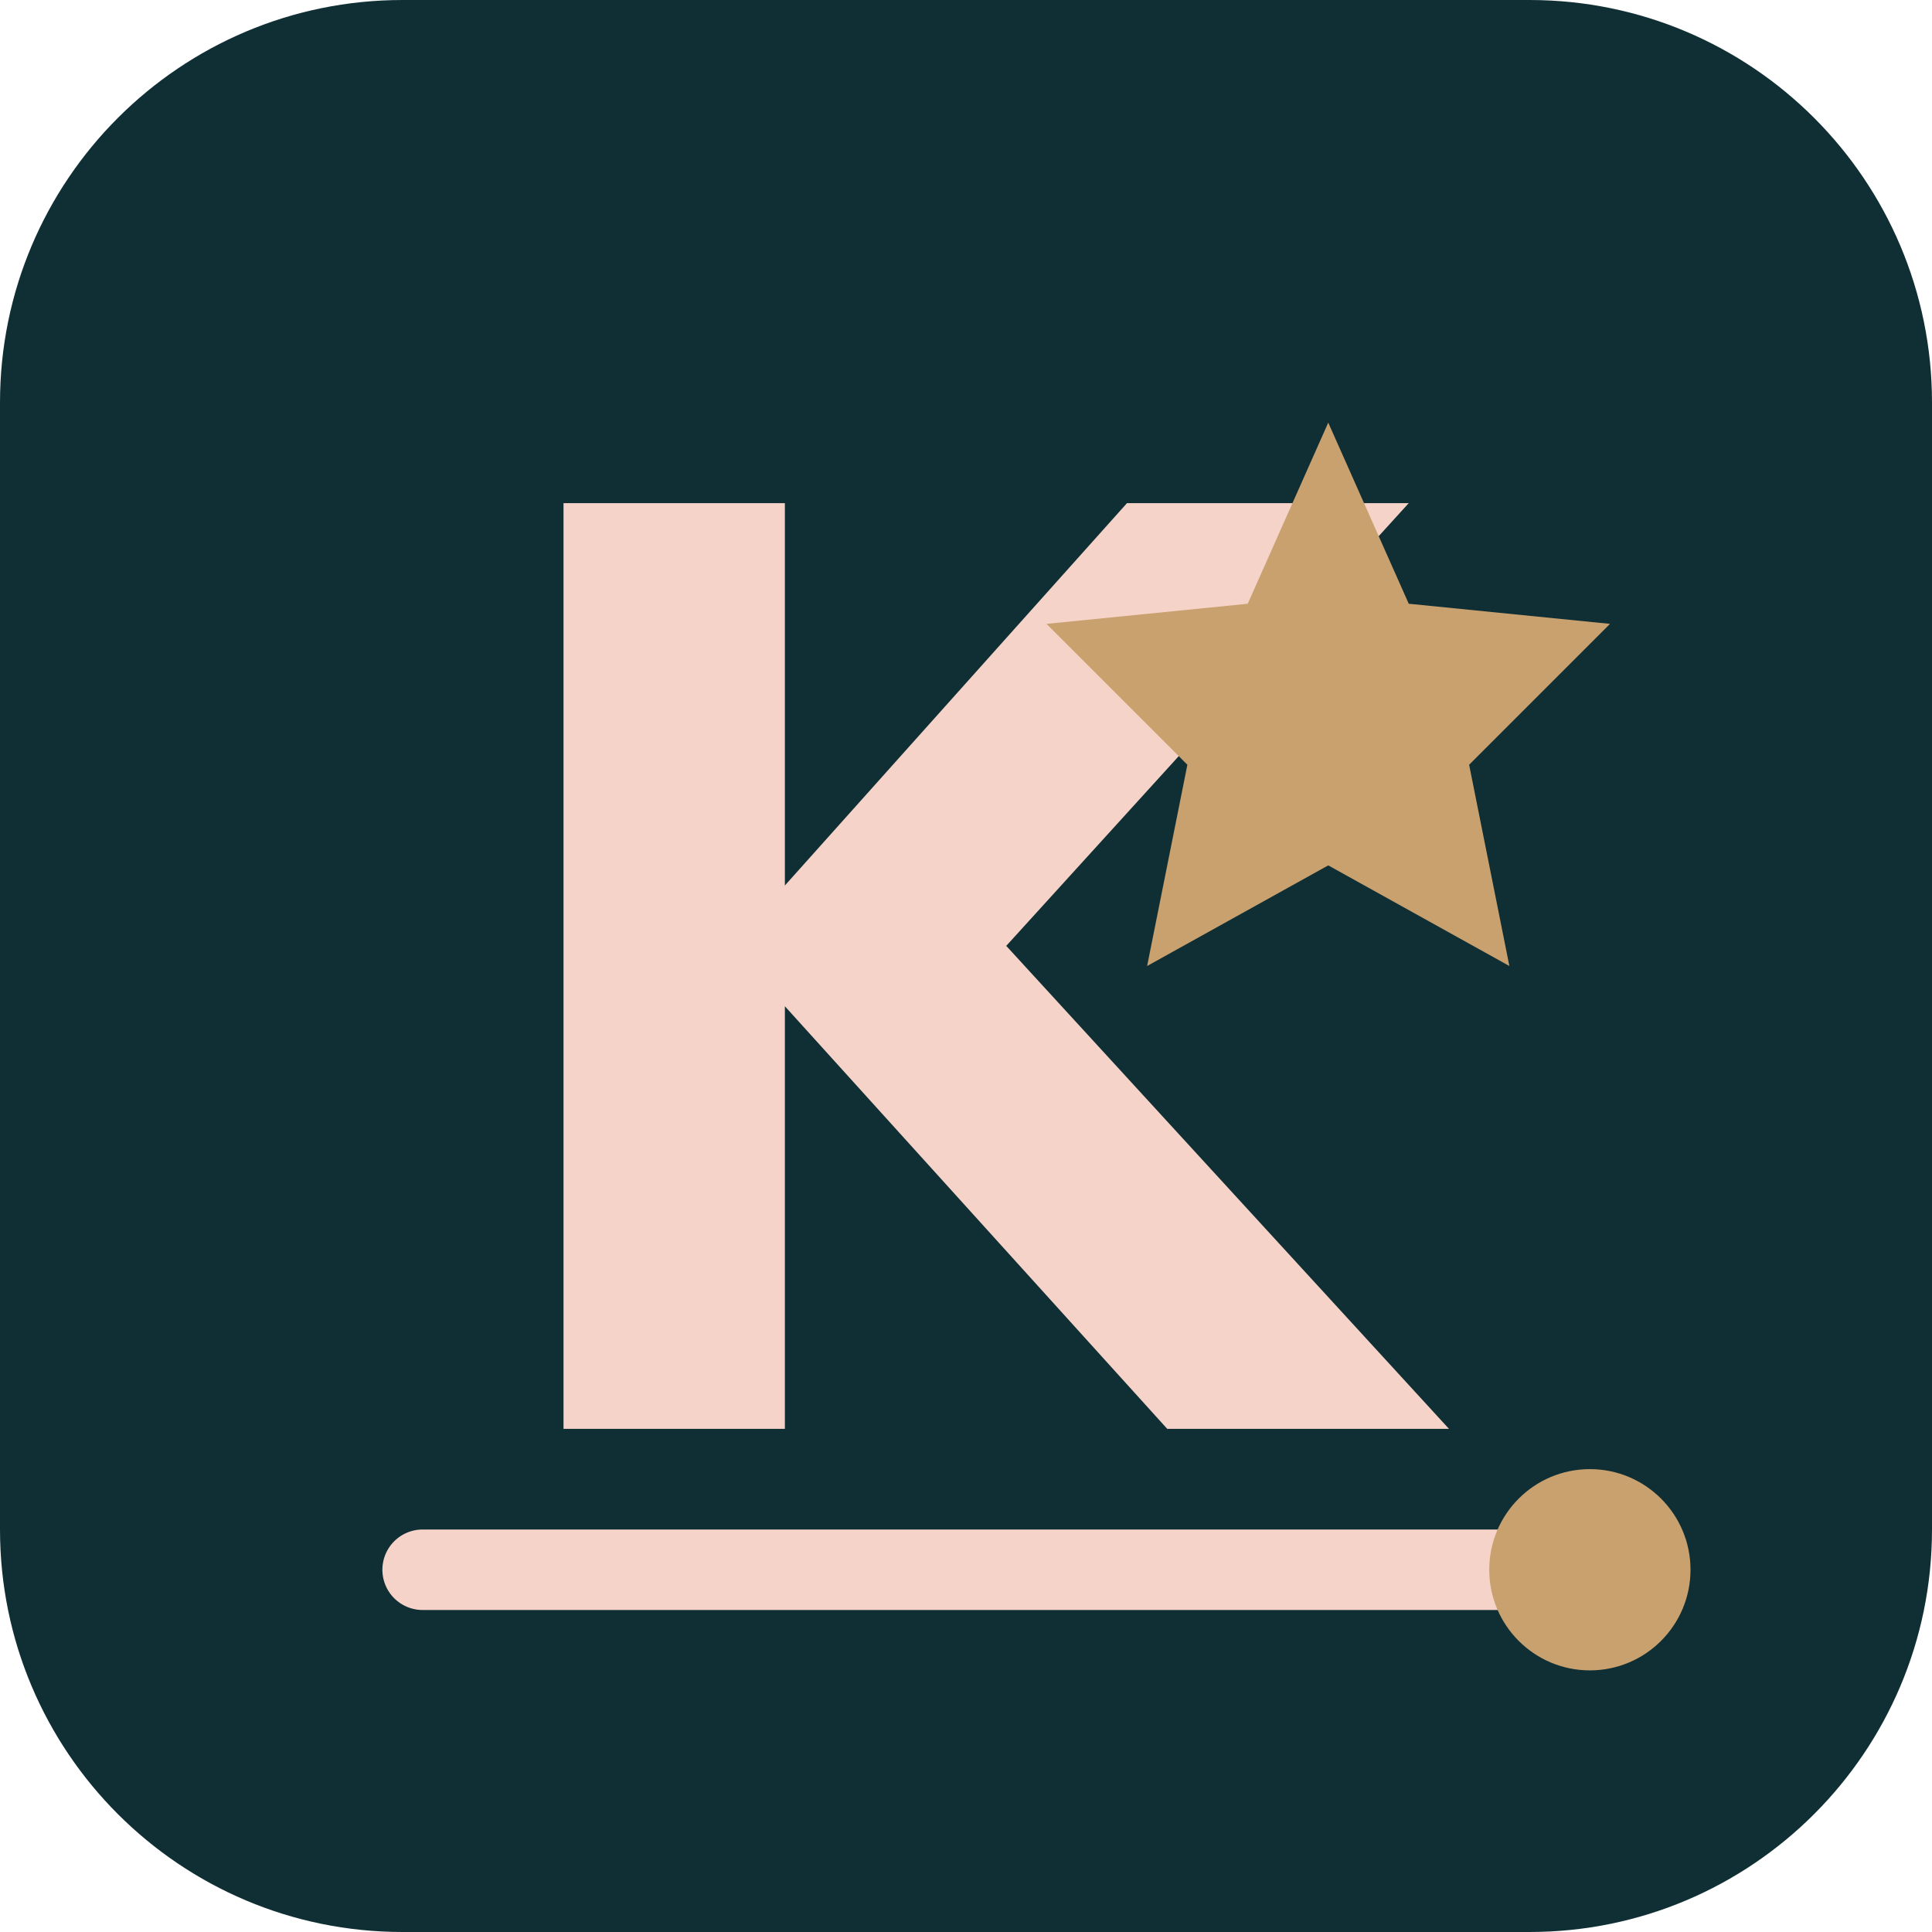
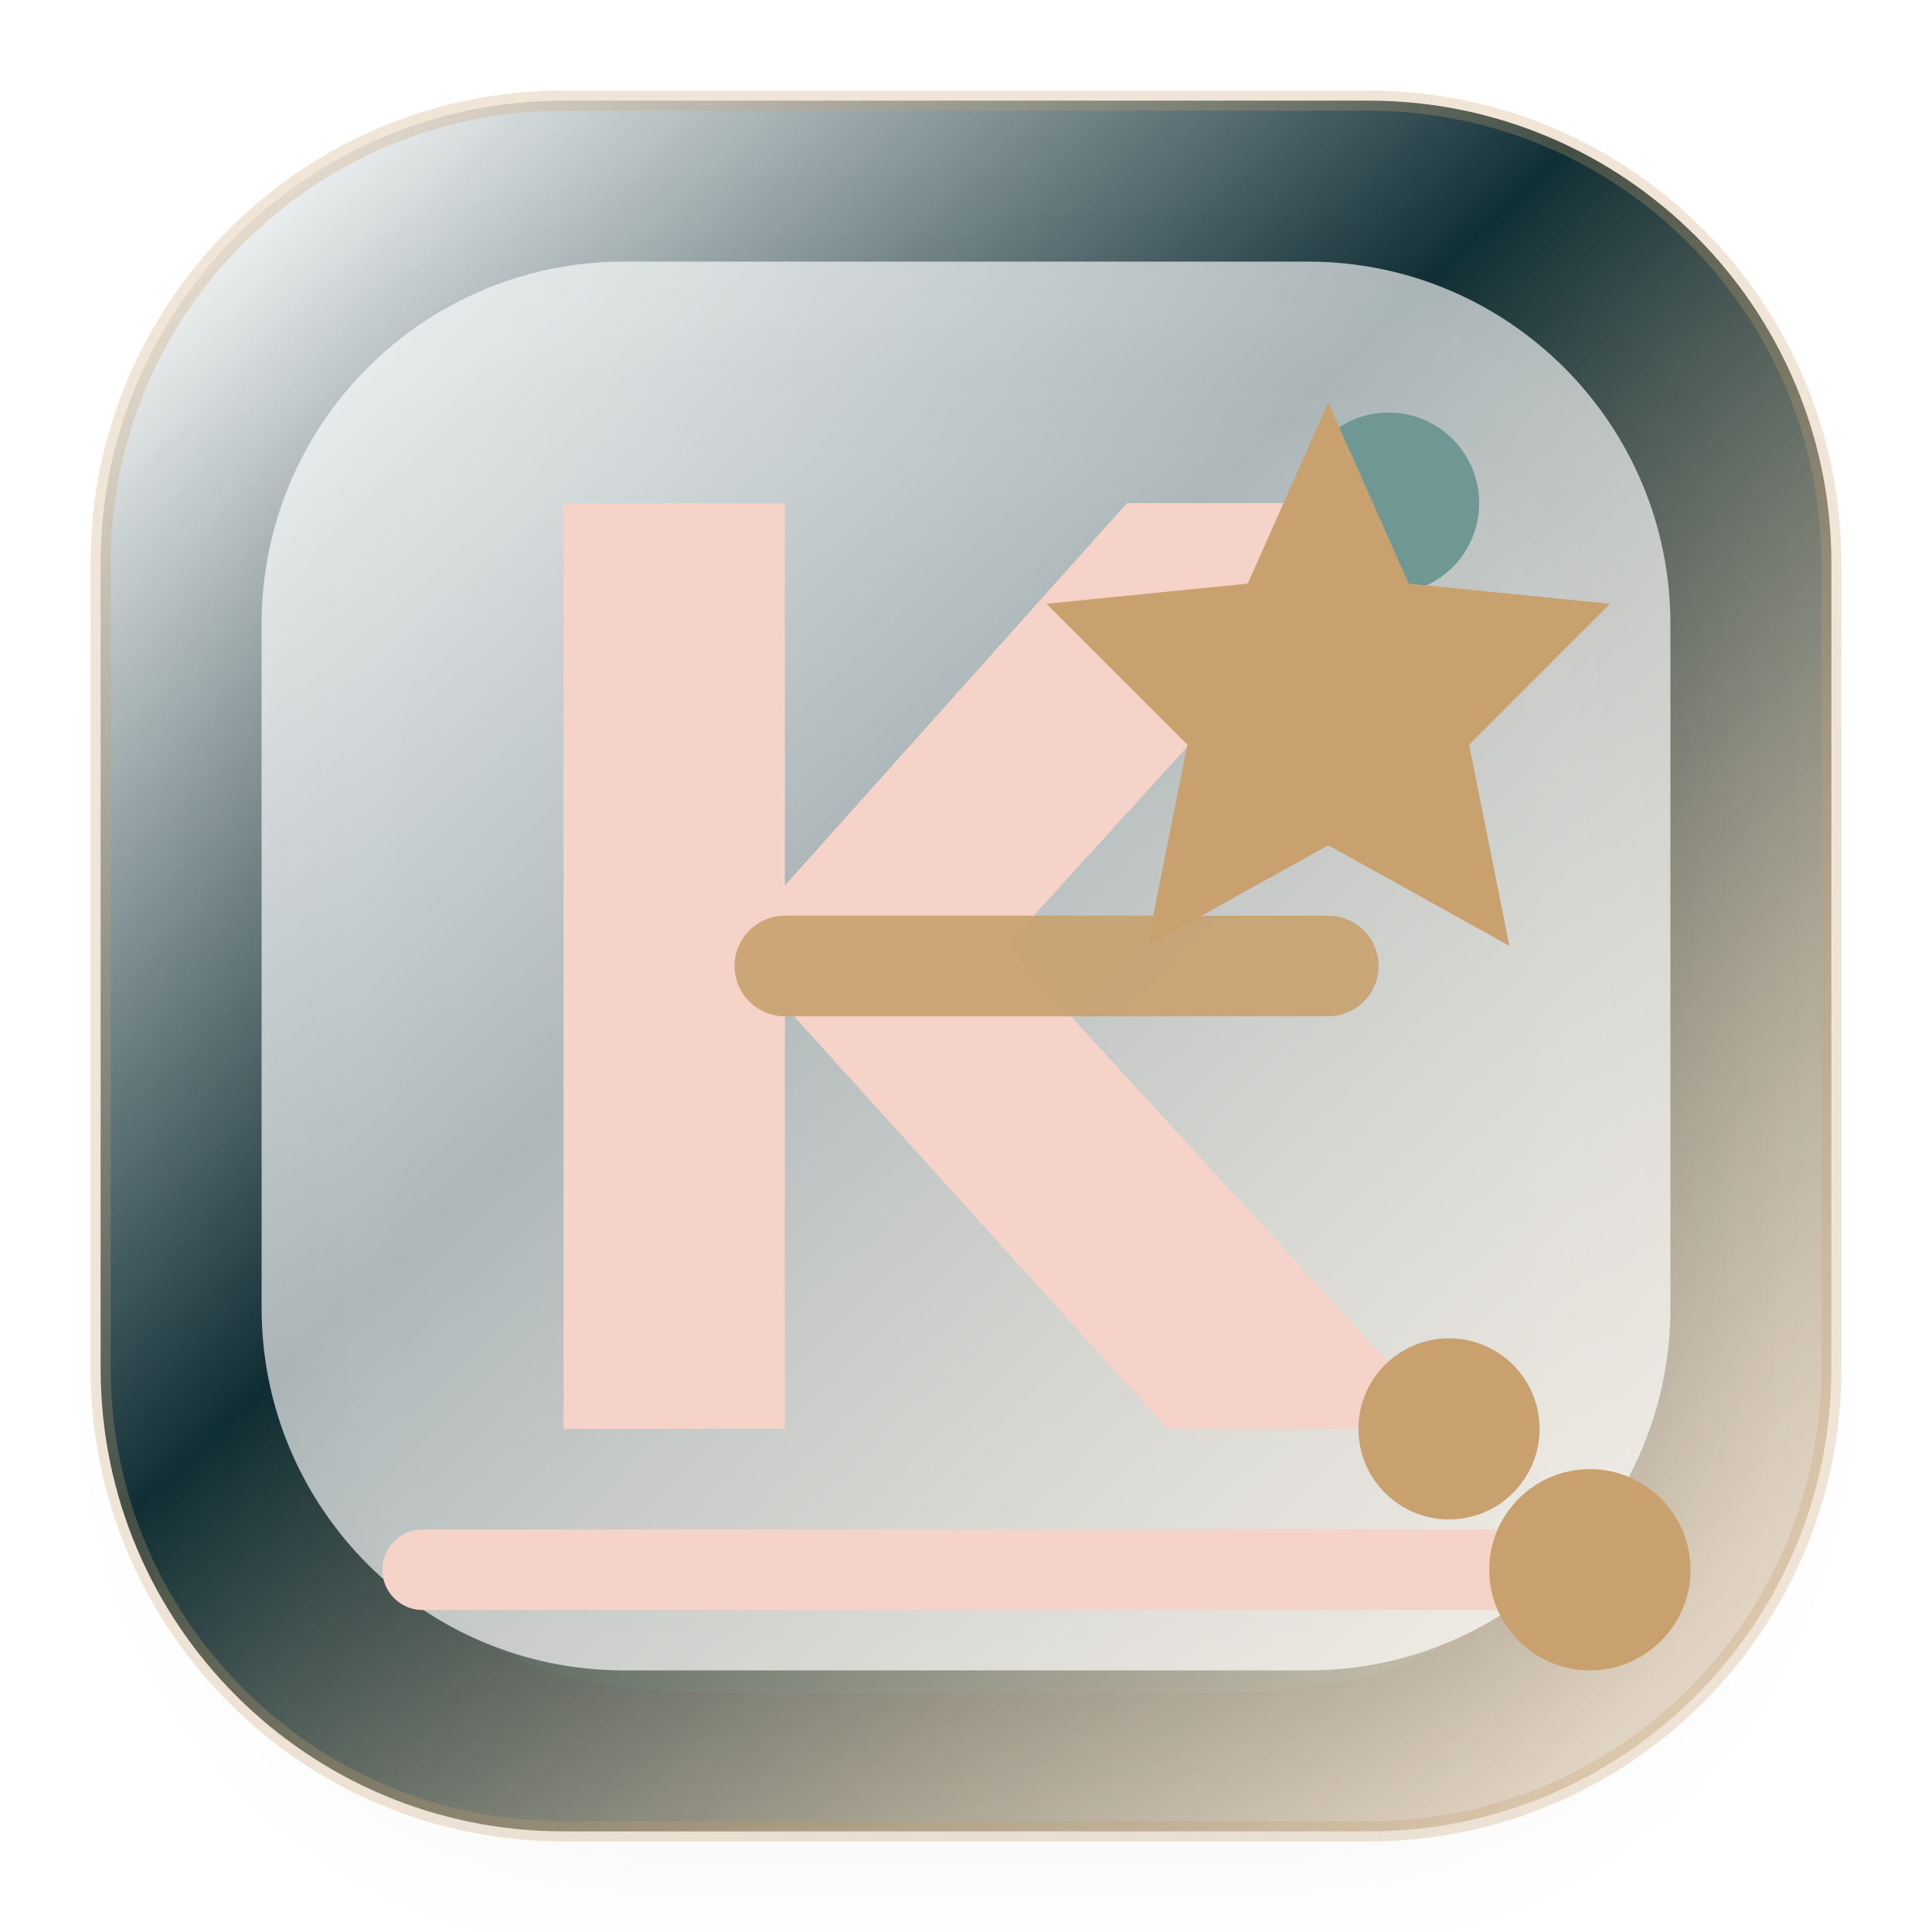
<svg xmlns="http://www.w3.org/2000/svg" viewBox="0 0 96 96" role="img" aria-label="KinForge Special Access logo">
-   <rect width="96" height="96" rx="20" fill="#102f35" />
+   <defs>
+     <linearGradient id="bg" x1="10" y1="8" x2="86" y2="88" gradientUnits="userSpaceOnUse">
+       <stop offset="0" stop-color="#fff" stop-opacity=".92" />
+       <stop offset=".42" stop-color="#102f35" />
+       <stop offset="1" stop-color="#c9a16f" stop-opacity=".34" />
+     </linearGradient>
+     <filter id="shadow" x="-20%" y="-20%" width="140%" height="140%">
+       <feDropShadow dx="0" dy="5" stdDeviation="5" flood-color="#1f2937" flood-opacity=".16" />
+     </filter>
+   </defs>
+   <rect x="5" y="5" width="86" height="86" rx="23" fill="url(#bg)" stroke="#c9a16f" stroke-opacity=".28" />
+   <rect x="13" y="13" width="70" height="70" rx="18" fill="rgba(255,255,255,.64)" filter="url(#shadow)" />
  <path d="M28 71V25h11v19l17-19h14L50 47l22 24H58L39 50v21H28Z" fill="#f5d3c8" />
-   <path d="M66 21l4 9 10 1-7 7 2 10-9-5-9 5 2-10-7-7 10-1 4-9Z" fill="#c9a16f" />
+   <path d="M39 48h27" stroke="#c9a16f" stroke-width="5" stroke-linecap="round" opacity=".9" />
+   <circle cx="69" cy="25" r="4.5" fill="#6f9894" />
+   <circle cx="72" cy="71" r="4.5" fill="#c9a16f" />
+   <path d="M66 20l4 9 10 1-7 7 2 10-9-5-9 5 2-10-7-7 10-1 4-9Z" fill="#c9a16f" />
  <path d="M21 78h54" stroke="#f5d3c8" stroke-width="4" stroke-linecap="round" />
  <circle cx="79" cy="78" r="5" fill="#c9a16f" />
</svg>
